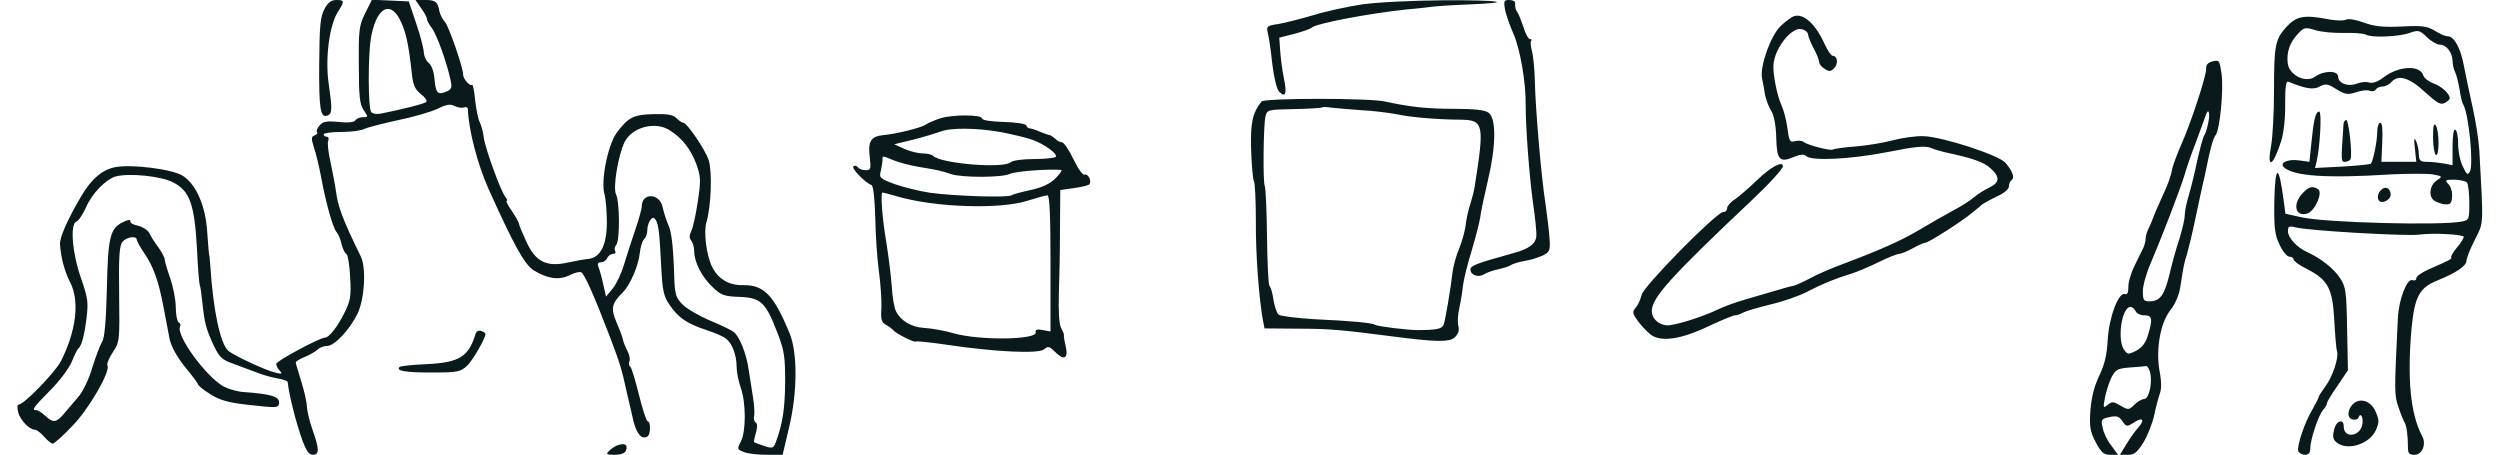
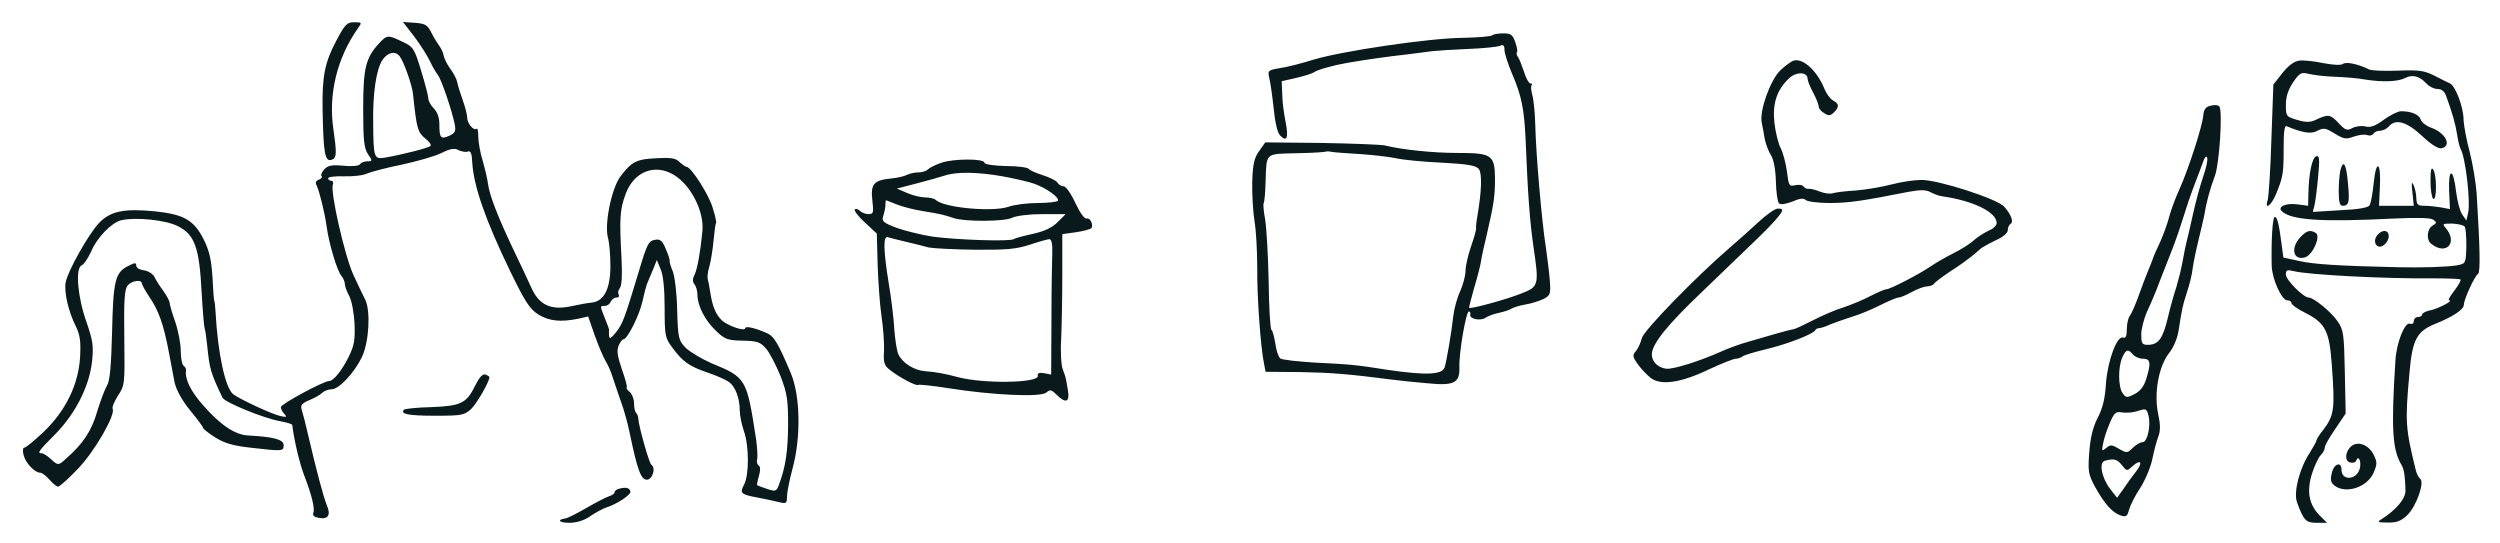
- <svg xmlns="http://www.w3.org/2000/svg" version="1.0" viewBox="0 0 896 163" preserveAspectRatio="xMidYMid meet">
-   <g transform="translate(0,163) scale(0.1,-0.1)" fill="#0a1a1c" stroke="none">
-     <path d="M1163 1598 c-15 -28 -18 -60 -19 -198 -1 -161 4 -194 30 -184 17 6 17 24 4 114 -13 90 2 206 32 256 26 40 25 44 -5 44 -17 0 -30 -9 -42 -32z M1309 1583 c-22 -44 -24 -61 -23 -184 0 -112 3 -142 17 -163 17 -25 17 -26 -2 -26 -11 0 -23 -5 -27 -11 -4 -7 -26 -10 -60 -6 -42 4 -56 2 -68 -12 -9 -10 -13 -21 -10 -24 4 -4 0 -9 -8 -12 -13 -5 -13 -11 -3 -43 7 -20 18 -66 25 -102 17 -94 42 -183 55 -200 7 -8 16 -28 19 -45 4 -16 12 -33 18 -36 5 -3 11 -41 13 -84 4 -67 1 -84 -22 -129 -24 -48 -54 -86 -68 -86 -19 0 -175 -84 -175 -94 0 -7 6 -18 13 -25 10 -11 7 -12 -14 -7 -34 7 -149 61 -170 78 -29 24 -55 145 -65 303 -2 22 -3 40 -4 40 -1 0 -4 36 -7 79 -5 96 -40 176 -88 206 -38 24 -182 42 -242 31 -46 -9 -85 -42 -120 -101 -51 -86 -80 -152 -78 -177 4 -50 17 -97 37 -136 34 -67 21 -174 -34 -282 -21 -40 -132 -155 -151 -155 -5 0 -6 -12 -2 -27 7 -28 40 -63 60 -63 6 0 21 -11 33 -25 12 -14 26 -25 31 -25 5 0 37 28 70 63 60 61 138 197 126 217 -3 5 5 26 19 47 25 37 25 42 23 209 -2 133 1 175 12 187 14 18 51 23 51 8 0 -4 12 -26 26 -47 34 -49 52 -100 70 -194 8 -41 18 -94 22 -116 6 -26 26 -63 55 -99 26 -31 47 -60 47 -63 0 -4 20 -20 44 -35 33 -21 65 -30 128 -37 114 -13 118 -13 118 9 0 20 -31 29 -127 36 -21 1 -52 10 -70 19 -64 34 -176 188 -157 217 2 4 0 10 -6 14 -5 3 -10 27 -10 53 0 26 -9 73 -20 105 -11 31 -20 62 -20 68 0 6 -10 25 -22 42 -13 17 -28 41 -33 52 -6 11 -24 22 -40 26 -17 3 -29 10 -28 16 2 7 -8 6 -26 -3 -47 -23 -54 -53 -58 -239 -3 -116 -8 -176 -17 -190 -7 -11 -23 -53 -35 -92 -12 -41 -34 -87 -50 -105 -15 -18 -38 -45 -51 -60 -28 -33 -39 -35 -68 -8 -12 11 -26 20 -32 20 -18 0 -11 9 50 71 34 34 68 80 77 102 9 23 20 44 23 47 12 9 22 45 30 109 7 57 5 73 -19 142 -32 90 -41 196 -17 205 8 3 23 26 35 52 20 48 72 101 107 110 48 12 160 1 203 -21 61 -30 78 -78 87 -239 3 -68 8 -126 10 -130 2 -3 6 -30 9 -60 8 -75 13 -96 40 -154 21 -45 30 -53 72 -68 26 -10 64 -24 83 -31 19 -8 52 -17 73 -21 20 -3 37 -9 38 -13 5 -47 29 -143 54 -213 13 -34 23 -48 36 -48 24 0 24 20 -1 90 -11 30 -19 67 -20 82 0 14 -9 55 -20 90 -11 34 -20 66 -20 69 0 4 15 13 33 20 17 7 38 19 45 26 7 7 22 13 34 13 27 0 82 59 110 117 25 54 31 163 11 204 -66 135 -82 179 -89 234 -3 22 -12 68 -19 102 -8 34 -12 69 -9 78 4 8 1 15 -5 15 -6 0 -11 4 -11 9 0 4 28 8 63 8 35 0 72 5 83 11 10 5 64 19 119 31 55 11 119 30 143 41 32 16 47 18 61 10 11 -5 26 -8 34 -5 7 3 14 0 14 -7 2 -72 34 -195 73 -283 90 -200 130 -274 163 -294 49 -30 90 -36 127 -18 17 9 36 14 43 11 11 -4 46 -82 104 -234 35 -92 42 -116 58 -190 8 -36 20 -86 26 -112 12 -45 30 -65 50 -52 11 7 12 54 0 54 -4 0 -18 43 -31 95 -13 53 -27 98 -31 101 -5 2 -6 11 -3 19 3 7 0 24 -7 37 -7 13 -14 30 -16 39 -1 9 -12 37 -23 63 -22 51 -18 68 22 108 27 27 56 95 61 141 2 21 9 43 15 49 7 7 12 21 12 33 0 26 17 52 26 42 13 -13 17 -38 23 -158 5 -105 9 -120 33 -155 31 -44 60 -64 133 -88 28 -9 58 -22 67 -30 22 -16 38 -59 38 -100 0 -19 7 -53 15 -76 19 -54 19 -157 0 -193 -14 -26 -13 -28 11 -37 14 -6 51 -10 82 -10 l57 0 23 98 c30 124 31 267 2 337 -56 137 -92 175 -168 173 -50 -1 -89 23 -110 66 -20 40 -31 126 -20 160 17 57 21 181 8 222 -13 39 -78 134 -91 134 -4 0 -15 7 -24 16 -12 13 -33 16 -82 15 -73 -2 -91 -11 -133 -67 -32 -45 -58 -175 -43 -222 4 -15 8 -59 8 -99 0 -81 -23 -126 -66 -131 -13 -1 -47 -7 -74 -13 -77 -17 -116 3 -149 76 -14 30 -26 59 -26 63 0 4 -11 24 -25 45 -14 20 -23 37 -19 37 3 0 2 6 -4 13 -17 20 -73 175 -78 213 -2 20 -9 44 -14 55 -6 10 -13 45 -17 79 -3 33 -8 58 -11 56 -7 -7 -32 21 -32 36 0 26 -51 172 -65 189 -9 9 -17 26 -20 38 -6 35 -14 41 -51 41 l-35 0 20 -29 c12 -16 21 -33 21 -39 0 -5 8 -20 18 -33 18 -24 54 -125 67 -187 6 -27 3 -33 -17 -41 -30 -12 -36 -5 -41 48 -2 25 -11 49 -21 56 -9 7 -16 23 -17 36 0 13 -12 60 -27 104 l-27 80 -66 3 -66 3 -24 -48z m122 -19 c22 -41 33 -87 44 -189 5 -49 11 -64 33 -82 15 -11 24 -24 20 -28 -6 -7 -87 -27 -162 -42 -17 -3 -31 -1 -36 6 -11 18 -11 198 -1 263 18 105 65 138 102 72z m971 -402 c45 -29 74 -68 94 -121 16 -45 16 -59 5 -133 -7 -46 -17 -93 -23 -105 -8 -16 -8 -26 -1 -35 6 -7 11 -24 11 -38 0 -39 27 -92 65 -128 31 -30 41 -34 97 -36 77 -3 94 -19 136 -128 25 -64 28 -86 28 -178 -1 -95 -9 -150 -34 -216 -8 -21 -12 -22 -42 -12 -18 6 -34 12 -35 13 -2 1 1 16 6 33 6 21 6 34 -1 38 -5 3 -8 14 -5 24 2 9 0 42 -5 71 -5 30 -11 70 -14 89 -8 63 -35 128 -57 142 -12 8 -52 27 -89 42 -36 16 -79 41 -93 56 -26 27 -27 35 -30 139 -3 70 -9 122 -19 143 -8 18 -17 47 -21 65 -10 51 -75 54 -75 3 0 -9 -11 -48 -24 -86 -13 -38 -31 -94 -40 -124 -9 -30 -27 -68 -40 -84 l-24 -29 -10 44 c-5 24 -13 52 -17 62 -5 12 -2 17 9 17 9 0 19 7 22 15 4 8 13 15 21 15 8 0 11 5 8 10 -4 6 -2 16 4 23 13 16 12 156 -1 180 -12 23 7 138 30 187 27 55 112 77 164 42z M4880 1614 c-52 -8 -131 -25 -175 -39 -44 -13 -100 -27 -123 -31 -41 -6 -44 -8 -38 -33 4 -14 11 -64 16 -111 6 -49 16 -91 25 -99 23 -23 28 -7 16 51 -6 29 -11 73 -13 98 l-3 45 55 14 c30 8 57 18 60 21 11 15 206 52 340 66 25 2 63 6 85 9 22 3 84 7 138 9 171 7 118 16 -89 15 -116 -1 -239 -7 -294 -15z M5394 1595 c4 -19 18 -59 31 -88 23 -53 44 -172 43 -252 0 -85 13 -254 26 -350 8 -55 14 -110 12 -123 -3 -27 -27 -44 -81 -59 -134 -37 -155 -45 -155 -59 0 -20 29 -30 49 -17 9 6 32 14 51 18 19 4 40 11 45 15 6 4 28 11 50 15 21 3 51 13 66 20 24 13 26 18 22 67 -2 29 -9 82 -14 118 -15 94 -36 341 -38 437 -1 45 -6 95 -11 112 -4 16 -6 32 -2 35 3 3 1 6 -5 6 -5 0 -16 19 -23 43 -8 23 -17 47 -21 52 -7 10 -9 16 -9 35 0 6 -10 10 -21 10 -19 0 -20 -4 -15 -35z M6430 1572 c-8 -2 -30 -18 -48 -35 -36 -35 -75 -144 -67 -187 3 -14 8 -41 11 -60 4 -19 14 -46 23 -59 9 -15 16 -50 17 -94 2 -80 12 -91 62 -70 24 10 38 11 45 4 19 -19 158 -12 292 14 99 20 136 23 155 15 14 -6 35 -12 48 -15 107 -23 142 -36 167 -59 34 -31 32 -51 -7 -69 -18 -9 -42 -24 -53 -34 -11 -10 -45 -32 -76 -48 -31 -17 -84 -47 -117 -67 -65 -39 -139 -72 -266 -120 -44 -16 -101 -40 -126 -54 -26 -14 -53 -26 -61 -28 -14 -2 -35 -9 -169 -48 -36 -10 -83 -27 -105 -38 -59 -28 -157 -58 -182 -56 -30 3 -53 25 -53 51 0 48 67 122 356 395 64 60 114 115 114 124 0 21 -43 -2 -90 -47 -31 -30 -68 -62 -83 -72 -15 -9 -27 -24 -27 -31 0 -8 -6 -14 -14 -14 -24 0 -284 -264 -292 -296 -4 -16 -13 -37 -21 -46 -13 -15 -13 -20 6 -47 12 -17 33 -39 47 -50 36 -28 108 -18 210 31 45 21 86 38 93 38 6 0 19 4 29 10 9 5 53 18 98 29 44 10 103 31 130 45 56 29 102 48 159 65 22 7 67 26 99 42 33 16 65 29 72 29 7 0 29 9 49 20 20 11 40 20 45 20 12 0 134 78 170 109 14 11 30 24 35 29 6 4 29 17 52 28 25 11 43 26 43 36 0 9 4 19 10 23 12 7 2 34 -23 62 -25 28 -229 94 -294 95 -26 1 -76 -6 -110 -15 -34 -9 -94 -19 -134 -22 -39 -3 -75 -8 -80 -11 -9 -5 -88 15 -105 27 -5 5 -19 6 -31 3 -18 -5 -21 0 -27 48 -4 29 -14 66 -22 83 -15 33 -30 108 -28 142 4 61 67 140 103 128 12 -3 21 -12 21 -18 0 -7 9 -29 20 -50 11 -20 20 -43 20 -50 0 -7 9 -18 20 -24 15 -10 22 -10 34 3 15 15 12 44 -6 44 -5 0 -18 19 -29 43 -32 71 -75 110 -109 99z M8195 1534 c-41 -45 -45 -65 -45 -234 0 -75 -5 -161 -10 -190 -17 -89 6 -79 36 15 9 30 15 84 14 133 0 64 3 83 12 79 61 -25 89 -30 112 -17 21 11 29 10 60 -10 31 -19 41 -20 69 -11 19 7 41 9 49 6 9 -4 19 -2 23 4 3 6 14 11 24 11 10 0 24 7 31 15 24 29 64 18 120 -34 44 -40 57 -48 72 -40 10 5 18 13 18 17 -1 17 -30 43 -58 53 -17 6 -34 19 -37 29 -12 38 -88 34 -142 -7 -20 -16 -39 -22 -51 -19 -11 4 -31 2 -46 -4 -31 -12 -66 2 -66 25 0 23 -51 23 -83 0 -34 -24 -94 6 -98 50 -4 40 8 73 37 104 21 23 26 24 62 13 22 -7 69 -11 104 -10 35 1 70 -2 77 -6 19 -12 118 -8 157 6 31 11 36 10 62 -15 15 -15 36 -27 46 -27 24 0 45 -28 46 -58 0 -13 4 -31 9 -40 5 -10 12 -38 16 -62 4 -25 9 -49 13 -54 20 -33 38 -216 24 -241 -7 -14 -12 -11 -25 18 -10 19 -17 55 -17 80 0 25 -4 49 -10 52 -6 4 -10 -19 -10 -61 l0 -66 -31 6 c-17 3 -44 6 -60 6 -25 0 -29 4 -30 28 0 15 -5 36 -10 47 -7 14 -8 7 -4 -27 l5 -48 -63 0 -62 0 3 70 c2 46 0 70 -7 70 -6 0 -11 -15 -11 -32 0 -35 -15 -106 -23 -115 -3 -2 -49 -7 -102 -10 l-98 -5 6 24 c12 53 19 178 9 178 -13 0 -20 -30 -28 -112 l-7 -68 -36 5 c-40 6 -72 -8 -56 -24 33 -32 152 -41 384 -26 63 3 131 3 150 0 36 -7 36 -7 14 -22 -25 -17 -30 -55 -10 -71 6 -5 23 -12 37 -14 21 -2 26 1 28 25 2 16 -3 36 -12 46 -15 16 -13 17 22 17 20 -1 40 -5 44 -11 4 -5 8 -38 8 -72 0 -59 -1 -62 -27 -67 -75 -15 -488 -4 -573 15 l-59 13 -6 45 c-18 137 -31 135 -34 -6 -1 -91 2 -115 19 -150 11 -24 27 -43 35 -43 8 0 15 -4 15 -10 0 -5 21 -21 48 -34 76 -39 92 -70 98 -184 3 -53 7 -103 10 -111 7 -22 -16 -92 -42 -126 -13 -18 -24 -35 -24 -38 0 -3 -10 -23 -22 -44 -28 -46 -57 -133 -51 -150 3 -7 14 -13 24 -13 13 0 19 7 19 23 0 31 29 118 46 138 8 8 14 19 14 24 0 5 17 33 38 63 l37 55 -3 148 c-2 134 -5 152 -25 182 -22 34 -69 71 -117 93 -38 17 -70 52 -70 76 0 17 4 19 28 13 45 -12 397 -32 442 -26 46 7 160 1 160 -8 0 -5 -11 -23 -25 -39 -13 -16 -22 -31 -20 -34 5 -5 -4 -10 -82 -44 -24 -11 -43 -24 -43 -31 0 -7 -6 -10 -14 -7 -19 7 -49 -69 -52 -136 -13 -264 -13 -276 2 -319 8 -24 18 -49 22 -55 7 -12 12 -45 12 -88 0 -23 4 -28 24 -28 27 0 43 38 27 67 -42 80 -54 204 -38 386 11 114 28 146 93 172 67 27 104 52 104 71 0 8 13 42 30 75 32 65 31 42 16 319 -2 36 -13 106 -24 155 -11 50 -25 116 -31 147 -11 63 -35 108 -58 108 -9 0 -30 9 -47 20 -27 16 -45 19 -118 15 -66 -3 -98 0 -136 14 -27 10 -55 15 -63 11 -8 -5 -34 -4 -59 0 -91 18 -119 13 -155 -26z M7930 1410 c-17 -4 -24 -13 -23 -25 2 -23 -55 -197 -91 -277 -14 -32 -27 -68 -30 -80 -6 -31 -14 -55 -39 -108 -11 -25 -25 -56 -30 -70 -5 -14 -13 -33 -18 -42 -5 -10 -9 -25 -9 -33 0 -8 -4 -23 -8 -33 -5 -9 -19 -38 -32 -65 -13 -26 -23 -61 -22 -77 0 -19 -4 -27 -12 -24 -23 9 -58 -85 -62 -165 -3 -54 -11 -87 -30 -127 -18 -37 -28 -77 -32 -124 -4 -60 -1 -76 19 -115 20 -37 29 -45 52 -45 l28 0 -24 33 c-14 17 -28 46 -31 64 -7 29 -5 32 24 38 26 6 35 3 47 -15 14 -20 16 -20 40 -5 32 22 42 11 16 -18 -11 -12 -30 -39 -42 -59 l-23 -38 29 0 c23 0 33 9 56 46 15 25 32 69 38 97 6 29 15 63 20 77 6 16 6 44 -1 79 -14 77 2 173 39 220 17 21 31 55 35 81 12 79 14 88 25 122 5 18 20 78 31 133 12 55 23 109 26 120 3 11 7 31 10 45 16 80 26 115 35 126 15 18 29 164 21 220 -7 47 -8 50 -32 44z m-15 -217 c-4 -21 -10 -42 -15 -48 -4 -5 -15 -46 -25 -90 -9 -44 -23 -101 -31 -127 -8 -26 -14 -58 -14 -71 0 -13 -9 -50 -19 -83 -11 -32 -27 -90 -36 -129 -18 -74 -34 -95 -72 -95 -20 0 -23 5 -23 37 0 20 13 66 29 102 37 86 106 265 121 316 6 22 24 74 40 115 15 41 31 83 34 93 10 32 18 17 11 -20z m-261 -678 c3 -8 17 -15 31 -15 29 0 31 -13 13 -72 -8 -27 -21 -44 -42 -55 -27 -14 -31 -14 -43 3 -26 36 -9 154 23 154 6 0 14 -7 18 -15z m52 -220 c9 -36 -4 -95 -21 -95 -8 0 -24 -9 -35 -20 -20 -20 -22 -20 -50 -4 -25 15 -31 16 -46 3 -16 -13 -17 -11 -10 25 4 21 14 53 23 72 15 30 21 33 67 37 28 2 54 4 58 5 4 1 10 -9 14 -23z M4521 1266 c-32 -41 -40 -76 -37 -173 2 -55 6 -105 10 -112 4 -6 7 -70 7 -142 -1 -119 11 -277 25 -355 l6 -31 121 -1 c107 0 156 -4 332 -27 160 -21 210 -22 229 -4 12 12 17 25 13 40 -4 13 -2 41 3 64 5 22 11 58 13 80 3 22 16 78 31 125 14 47 28 101 31 120 2 19 15 80 28 135 29 122 30 221 2 241 -13 10 -52 14 -125 14 -96 0 -159 7 -245 26 -55 13 -434 13 -444 0z m359 -31 c41 -2 96 -9 123 -14 51 -11 139 -19 230 -20 85 -1 88 -14 52 -241 -2 -14 -9 -41 -15 -60 -7 -19 -14 -53 -17 -75 -2 -22 -13 -60 -23 -85 -11 -25 -21 -63 -24 -85 -7 -62 -26 -172 -32 -189 -6 -15 -27 -19 -94 -19 -35 0 -143 13 -152 19 -10 7 -86 14 -218 20 -63 4 -120 11 -127 16 -7 5 -15 30 -19 54 -3 24 -10 46 -14 49 -4 2 -8 82 -9 177 -1 94 -5 176 -8 181 -7 12 -5 213 2 248 6 26 7 26 103 28 53 1 98 4 100 6 2 2 18 2 35 -1 18 -2 66 -6 107 -9z M3367 1205 c-20 -7 -43 -17 -50 -22 -13 -10 -104 -33 -149 -37 -46 -4 -58 -22 -51 -77 5 -45 4 -49 -15 -49 -11 0 -24 5 -27 10 -4 6 -11 8 -16 4 -10 -6 42 -59 64 -67 7 -2 12 -48 14 -118 1 -63 7 -149 13 -192 6 -44 10 -102 9 -130 -3 -41 0 -52 16 -61 11 -6 23 -15 26 -19 9 -12 76 -46 81 -41 3 2 54 -3 114 -12 169 -25 325 -33 346 -16 14 12 19 11 37 -7 34 -34 50 -28 41 16 -5 20 -8 39 -7 42 1 3 -4 15 -10 26 -7 12 -10 59 -8 120 2 55 4 162 4 237 l1 137 50 7 c28 4 53 10 55 14 8 13 -6 39 -18 34 -7 -2 -24 22 -40 56 -16 33 -34 60 -41 60 -7 0 -18 6 -24 13 -7 6 -16 12 -20 13 -4 0 -20 6 -35 12 -16 7 -32 12 -37 12 -5 0 -10 5 -12 11 -2 5 -37 11 -81 12 -43 1 -77 6 -77 12 0 15 -110 15 -153 0z m223 -49 c41 -8 91 -20 110 -27 44 -16 91 -50 84 -61 -3 -4 -38 -8 -78 -8 -39 0 -77 -5 -83 -11 -24 -24 -249 -6 -278 22 -5 5 -22 9 -37 9 -16 0 -45 7 -66 16 l-37 17 70 17 c39 10 81 23 95 28 35 15 132 14 220 -2z m-386 -101 c20 -8 62 -19 94 -24 62 -10 75 -13 111 -25 38 -13 184 -13 211 1 20 9 135 18 183 14 5 -1 -4 -14 -20 -30 -20 -20 -48 -33 -89 -42 -32 -7 -63 -15 -69 -19 -13 -9 -200 -3 -291 9 -39 6 -96 20 -127 31 -54 20 -57 23 -50 48 3 15 6 32 6 39 0 16 -3 16 41 -2z m12 -129 c137 -40 370 -47 468 -15 33 10 64 19 70 19 8 0 11 -75 11 -244 l0 -244 -28 5 c-20 4 -27 2 -25 -8 6 -27 -199 -30 -292 -4 -36 10 -78 18 -111 20 -43 3 -81 26 -97 58 -7 12 -14 54 -16 92 -3 39 -12 111 -20 160 -14 82 -21 175 -13 175 2 0 26 -6 53 -14z M8399 1183 c-9 -130 -9 -133 5 -133 8 0 17 4 20 9 8 13 -6 141 -15 141 -5 0 -10 -8 -10 -17z M8720 1138 c0 -31 5 -60 10 -63 13 -8 13 85 0 105 -7 11 -10 -1 -10 -42z M8252 937 c-37 -40 -25 -86 18 -72 27 9 56 75 38 87 -21 13 -33 9 -56 -15z M8530 945 c-7 -8 -10 -22 -6 -30 8 -21 49 -1 44 22 -4 23 -23 27 -38 8z M1704 432 c-25 -81 -58 -101 -173 -107 -51 -2 -96 -7 -99 -10 -14 -14 19 -20 113 -20 95 0 105 2 129 24 20 19 66 98 66 115 0 2 -7 7 -15 10 -10 3 -18 -1 -21 -12z M8438 186 c-24 -18 -29 -54 -7 -59 10 -3 20 0 22 7 8 21 19 -3 13 -28 -10 -42 -66 -47 -66 -5 0 31 -28 22 -35 -13 -6 -24 -3 -35 11 -45 39 -29 114 -5 138 43 13 29 14 37 1 67 -15 37 -51 52 -77 33z M2210 33 c-8 -4 -21 -12 -28 -20 -11 -11 -8 -13 21 -13 21 0 37 6 40 14 9 23 -4 30 -33 19z" />
+ <svg xmlns="http://www.w3.org/2000/svg" version="1.0" viewBox="0 0 899 195" preserveAspectRatio="xMidYMid meet">
+   <g transform="translate(0,195) scale(0.1,-0.1)" fill="#0a1a1c" stroke="none">
+     <path d="M1209 1803 c-41 -77 -51 -128 -49 -246 3 -160 8 -191 34 -181 17 6 17 24 5 109 -19 125 13 257 88 363 15 21 15 22 -14 22 -25 0 -33 -8 -64 -67z M1490 1818 c22 -29 47 -69 56 -88 9 -19 22 -42 29 -50 12 -16 49 -123 60 -176 5 -26 2 -32 -19 -42 -31 -14 -36 -8 -36 40 0 25 -7 45 -20 58 -11 11 -20 28 -20 37 0 9 -12 54 -26 100 -24 79 -28 85 -67 103 -52 25 -55 25 -84 -6 -48 -52 -57 -89 -57 -235 0 -112 3 -142 17 -163 17 -25 17 -26 -2 -26 -11 0 -23 -5 -26 -10 -4 -7 -28 -9 -60 -6 -42 4 -56 1 -69 -13 -9 -10 -13 -21 -10 -24 4 -4 0 -9 -9 -13 -12 -4 -14 -11 -8 -22 10 -21 29 -98 36 -149 8 -59 37 -156 52 -174 7 -8 13 -22 13 -30 0 -8 7 -27 16 -44 9 -17 17 -60 19 -100 2 -58 -1 -78 -22 -120 -24 -48 -54 -85 -69 -85 -20 0 -174 -83 -174 -94 0 -7 6 -18 13 -25 10 -11 7 -12 -15 -7 -32 7 -146 61 -169 78 -29 23 -56 147 -64 298 -1 19 -3 37 -5 40 -1 3 -4 41 -6 85 -4 60 -11 93 -31 133 -35 70 -71 91 -175 102 -112 11 -161 1 -202 -42 -38 -40 -113 -174 -120 -214 -6 -34 10 -105 37 -158 15 -32 18 -54 15 -110 -6 -99 -51 -192 -131 -269 -33 -31 -64 -57 -70 -57 -5 0 -6 -12 -2 -27 7 -28 40 -63 60 -63 6 0 21 -11 33 -25 12 -14 26 -25 31 -25 5 0 37 28 70 63 60 61 138 197 126 217 -3 5 6 26 19 47 25 37 25 42 23 209 -2 133 1 175 12 187 14 18 51 23 51 8 0 -4 12 -26 26 -47 34 -49 52 -100 70 -194 8 -41 18 -94 22 -116 6 -26 26 -63 55 -99 26 -31 47 -60 47 -63 0 -4 20 -20 44 -35 33 -21 65 -30 128 -37 114 -13 118 -13 118 9 0 21 -36 30 -127 35 -47 2 -100 37 -162 108 -44 49 -67 95 -62 125 1 6 -3 14 -9 18 -5 3 -10 27 -10 53 0 26 -9 73 -20 105 -11 31 -20 62 -20 68 0 6 -10 25 -22 42 -13 17 -28 41 -33 52 -6 11 -23 21 -38 23 -15 2 -27 9 -27 17 0 11 -5 11 -28 -1 -48 -23 -55 -53 -59 -239 -3 -120 -8 -176 -18 -191 -7 -11 -23 -53 -35 -92 -20 -70 -50 -116 -110 -169 -30 -28 -31 -28 -58 -3 -12 11 -26 20 -32 20 -17 0 -12 8 48 68 73 74 123 172 133 262 6 56 3 75 -20 142 -32 89 -41 195 -17 204 8 3 23 26 35 52 20 48 73 102 107 110 51 12 160 1 203 -21 61 -30 78 -77 86 -238 4 -68 9 -127 11 -131 2 -3 6 -30 9 -60 9 -87 12 -97 55 -188 8 -17 150 -75 209 -85 23 -4 41 -10 42 -13 7 -59 27 -140 43 -182 25 -64 39 -118 33 -133 -4 -10 2 -16 18 -19 35 -7 46 9 30 46 -12 30 -36 119 -68 256 -8 36 -18 74 -22 86 -5 17 0 23 27 35 18 7 39 19 46 26 7 7 22 13 34 13 27 0 82 59 110 117 25 54 31 163 12 204 -7 13 -26 54 -43 90 -31 67 -84 299 -74 325 3 8 0 14 -6 14 -6 0 -11 4 -11 9 0 5 26 8 58 7 31 -1 68 3 82 10 14 6 70 21 125 32 55 12 119 30 143 42 32 16 47 18 61 10 11 -5 26 -8 33 -5 10 4 15 -6 16 -37 5 -87 47 -208 137 -394 54 -111 70 -135 101 -155 39 -24 81 -28 144 -15 l35 8 24 -69 c13 -37 31 -78 38 -90 8 -12 21 -41 28 -65 8 -24 21 -63 30 -88 9 -25 23 -74 30 -110 27 -130 40 -165 61 -165 20 0 34 43 16 54 -8 6 -46 141 -47 168 0 6 -4 15 -8 19 -4 4 -7 20 -7 34 0 15 -7 33 -15 40 -9 7 -14 15 -11 17 2 3 -6 32 -18 66 -16 47 -19 67 -11 85 5 12 13 22 17 22 14 0 57 86 68 135 6 28 14 59 19 70 5 11 14 33 21 50 l12 30 14 -34 c9 -21 14 -70 14 -139 0 -98 2 -108 27 -141 38 -52 61 -68 128 -91 33 -11 68 -27 77 -34 22 -16 38 -58 38 -100 0 -19 7 -53 15 -76 19 -54 19 -157 1 -192 -17 -32 -13 -36 52 -48 26 -5 59 -12 75 -16 24 -6 27 -4 27 20 0 15 9 60 20 101 31 114 28 264 -7 345 -43 102 -59 130 -83 141 -41 19 -80 28 -80 19 0 -13 -60 7 -83 27 -23 21 -35 51 -43 102 -3 20 -7 41 -9 48 -2 6 0 27 6 45 5 18 12 60 15 93 3 33 7 62 9 63 2 2 -3 26 -12 54 -13 47 -78 148 -94 148 -4 0 -15 8 -25 17 -13 14 -31 17 -82 14 -73 -3 -91 -12 -132 -67 -32 -45 -58 -175 -43 -222 4 -15 8 -59 8 -99 0 -81 -23 -126 -66 -131 -13 -1 -47 -7 -74 -13 -74 -16 -117 4 -145 68 -12 26 -41 89 -65 138 -54 114 -85 193 -90 233 -2 17 -11 55 -19 83 -9 29 -16 68 -16 87 0 20 -3 33 -6 29 -10 -9 -34 19 -34 40 0 10 -7 38 -16 63 -9 25 -18 54 -20 65 -2 11 -13 32 -25 48 -11 15 -22 37 -24 49 -2 11 -10 26 -16 34 -6 8 -19 29 -28 47 -14 28 -22 32 -59 35 l-43 3 41 -53z m-53 -70 c15 -19 44 -102 48 -134 13 -126 17 -139 43 -161 15 -11 24 -24 20 -28 -7 -7 -105 -32 -165 -42 -38 -6 -40 0 -41 122 -2 110 11 195 33 229 19 28 46 34 62 14z m988 -428 c60 -37 107 -130 101 -200 -7 -74 -18 -136 -28 -157 -8 -16 -8 -26 -1 -35 6 -7 11 -24 11 -38 0 -39 27 -92 66 -129 32 -31 42 -35 96 -36 54 -1 64 -5 85 -29 13 -15 36 -60 52 -99 24 -63 27 -85 27 -177 -1 -95 -9 -150 -34 -216 -8 -21 -12 -22 -42 -12 -18 6 -34 12 -35 13 -2 1 1 16 6 33 6 21 6 34 -1 38 -5 3 -8 14 -5 23 2 9 0 41 -4 71 -34 220 -35 222 -161 274 -36 16 -78 41 -93 56 -25 26 -27 35 -30 136 -1 60 -9 123 -16 139 -7 17 -12 33 -11 37 1 4 -5 23 -14 43 -11 28 -20 36 -36 33 -26 -4 -30 -11 -62 -118 -50 -166 -57 -185 -81 -215 -24 -29 -26 -28 -25 10 0 3 -7 21 -15 41 -18 45 -18 44 0 44 9 0 18 7 21 15 4 8 13 15 21 15 8 0 11 5 8 10 -4 6 -2 17 4 24 7 9 9 46 6 107 -8 146 -6 175 15 232 30 81 106 110 175 67z M5366 1823 c-4 -4 -51 -8 -104 -9 -123 -1 -432 -47 -537 -78 -44 -14 -100 -28 -123 -31 -41 -7 -44 -9 -38 -34 4 -14 11 -64 16 -110 5 -52 14 -90 24 -99 24 -24 30 -7 19 50 -6 29 -12 74 -12 99 l-2 47 53 12 c29 7 58 16 63 20 11 9 73 26 120 34 76 13 149 23 220 31 28 4 66 8 85 11 19 2 78 6 130 8 52 2 103 7 113 11 13 6 17 2 17 -14 0 -12 13 -53 29 -90 33 -77 42 -125 47 -231 8 -200 15 -293 28 -385 21 -142 20 -146 -45 -171 -52 -21 -181 -56 -186 -51 -1 2 7 32 17 68 11 36 22 79 25 95 2 16 11 58 20 94 27 116 31 144 31 208 -1 85 -11 92 -135 92 -89 0 -202 12 -261 27 -14 3 -116 7 -228 9 l-202 2 -22 -31 c-18 -25 -23 -47 -25 -112 -1 -44 3 -107 8 -139 6 -33 10 -109 10 -170 -1 -102 12 -286 25 -347 l5 -26 126 -1 c110 -2 172 -7 328 -27 22 -3 78 -9 125 -13 99 -10 120 0 118 58 -2 51 24 200 34 200 4 0 7 -6 5 -12 -3 -16 40 -23 56 -10 7 5 28 13 47 17 19 4 40 11 45 15 6 4 28 11 50 15 21 3 51 13 66 20 24 13 26 18 22 67 -2 29 -9 82 -14 118 -15 94 -36 341 -38 437 -1 45 -6 95 -11 112 -4 16 -6 32 -2 35 3 3 1 6 -5 6 -5 0 -16 19 -23 43 -8 23 -17 47 -22 53 -4 6 -6 13 -3 16 3 3 0 19 -6 36 -9 27 -16 32 -43 32 -18 0 -36 -3 -40 -7z m-476 -427 c47 -3 105 -10 130 -15 25 -6 99 -13 165 -16 93 -5 123 -10 133 -23 12 -16 10 -79 -5 -167 -4 -22 -6 -43 -5 -47 1 -3 -7 -32 -18 -64 -11 -31 -20 -71 -20 -88 0 -17 -9 -50 -19 -73 -11 -23 -22 -63 -25 -90 -7 -63 -24 -160 -31 -184 -9 -27 -68 -29 -205 -9 -113 18 -135 20 -260 26 -63 4 -120 10 -126 15 -7 6 -15 30 -18 54 -4 25 -10 47 -14 49 -4 2 -9 82 -10 178 -2 95 -8 195 -13 222 -5 26 -7 51 -5 55 3 4 6 38 7 76 4 108 -4 101 112 104 56 1 103 4 105 6 2 1 11 1 20 -1 9 -2 55 -5 102 -8z M6450 1732 c-8 -2 -30 -18 -48 -35 -36 -35 -75 -144 -67 -187 3 -14 8 -41 11 -60 4 -19 14 -46 23 -59 9 -15 16 -50 17 -93 1 -39 6 -74 11 -79 6 -6 24 -3 48 6 27 12 41 13 48 6 6 -6 45 -11 87 -11 69 0 120 8 282 40 44 8 63 8 80 -1 13 -7 32 -14 43 -15 111 -16 195 -57 195 -96 0 -9 -13 -21 -28 -27 -15 -7 -39 -22 -53 -34 -13 -13 -47 -34 -75 -48 -28 -14 -64 -35 -80 -46 -39 -27 -146 -83 -160 -83 -6 0 -31 -11 -55 -23 -24 -13 -69 -32 -99 -42 -30 -9 -80 -31 -111 -47 -31 -16 -63 -31 -70 -32 -8 -1 -34 -8 -59 -15 -25 -7 -70 -20 -100 -29 -30 -8 -77 -25 -105 -38 -72 -32 -166 -62 -192 -60 -30 3 -53 25 -53 51 0 38 55 106 182 227 204 196 232 222 261 255 32 37 33 43 10 43 -10 0 -41 -22 -69 -48 -28 -26 -74 -67 -103 -92 -122 -105 -310 -298 -317 -326 -4 -16 -13 -37 -21 -46 -13 -15 -13 -20 6 -47 12 -17 33 -39 47 -50 36 -28 108 -18 210 31 45 21 88 38 96 38 8 0 18 4 24 8 5 5 43 16 84 26 76 18 172 55 178 69 2 4 8 7 14 7 5 0 24 6 41 14 18 7 52 19 77 27 25 7 70 26 100 41 30 15 60 28 67 28 7 0 28 9 48 20 20 11 44 20 55 20 10 0 22 5 25 10 4 6 30 25 58 44 29 18 63 43 77 54 14 12 30 25 35 30 6 4 29 17 52 28 25 11 43 26 43 36 0 9 4 19 10 23 12 7 2 34 -23 62 -25 28 -236 96 -297 96 -25 0 -73 -7 -107 -16 -34 -9 -92 -19 -129 -22 -37 -2 -75 -7 -84 -10 -10 -3 -30 0 -46 6 -16 7 -34 11 -41 10 -6 -1 -14 3 -18 9 -3 5 -17 7 -29 4 -22 -5 -24 -2 -30 48 -4 30 -14 68 -22 84 -9 16 -19 57 -23 91 -8 70 8 119 52 161 26 25 67 24 67 -1 0 -7 9 -29 20 -50 11 -20 20 -43 20 -50 0 -7 9 -18 20 -24 15 -10 22 -10 35 3 20 20 19 31 -4 43 -10 6 -24 25 -31 43 -26 64 -77 110 -110 100z M8268 1732 c-18 -2 -39 -18 -60 -44 l-33 -42 -7 -195 c-3 -108 -10 -206 -13 -218 -13 -41 12 -24 30 20 25 61 27 74 27 165 0 59 3 82 11 78 58 -24 88 -29 111 -16 21 11 29 10 61 -10 33 -20 41 -22 70 -11 18 6 39 9 48 5 8 -3 18 -1 22 5 3 6 14 11 24 11 10 0 24 7 31 15 24 29 64 18 120 -34 35 -33 59 -47 71 -44 37 10 12 56 -39 74 -17 6 -34 19 -37 29 -6 18 -33 30 -71 30 -11 0 -39 -14 -61 -30 -31 -23 -48 -29 -66 -25 -14 4 -35 1 -47 -5 -20 -11 -26 -9 -52 19 -29 31 -37 31 -85 8 -17 -7 -34 -7 -63 2 -38 11 -40 13 -40 54 0 29 8 54 26 81 24 35 29 37 58 30 17 -4 58 -9 91 -10 33 -1 83 -5 110 -10 63 -10 119 -8 145 6 25 13 51 6 75 -20 10 -11 28 -20 40 -20 16 0 26 -9 32 -27 22 -60 33 -100 39 -138 3 -22 9 -44 12 -50 18 -29 37 -193 27 -232 l-6 -26 -15 22 c-8 11 -18 49 -22 83 -10 85 -28 86 -25 2 l3 -66 -31 6 c-18 3 -44 6 -60 6 -25 0 -29 4 -30 28 0 15 -5 36 -10 47 -7 14 -8 7 -4 -27 l5 -48 -63 0 -62 0 3 66 c5 91 -13 105 -22 17 -4 -37 -10 -74 -15 -81 -5 -9 -40 -15 -106 -18 l-98 -6 6 24 c3 13 9 58 13 102 6 65 5 78 -7 74 -15 -5 -27 -64 -28 -136 l-1 -42 -37 5 c-42 6 -74 -8 -58 -24 33 -33 144 -40 400 -27 86 4 135 3 145 -4 13 -9 13 -12 -2 -21 -21 -12 -24 -52 -5 -66 54 -43 97 5 51 58 -12 14 -10 15 24 15 20 -1 40 -5 45 -11 4 -5 6 -38 6 -72 -2 -60 -2 -61 -33 -67 -33 -6 -130 -9 -211 -7 -223 5 -304 11 -355 22 l-59 13 -6 45 c-10 77 -16 101 -25 101 -8 0 -13 -86 -11 -175 1 -48 36 -125 56 -125 8 0 15 -4 15 -10 0 -5 21 -21 48 -34 74 -38 88 -64 97 -186 12 -161 9 -183 -30 -235 -14 -17 -25 -35 -25 -39 0 -3 -11 -23 -24 -44 -37 -56 -59 -142 -46 -178 24 -66 32 -74 71 -74 l37 0 -28 28 c-38 39 -46 88 -25 152 9 27 23 57 31 64 8 8 14 20 14 27 0 7 17 37 38 67 l37 55 -3 149 c-3 138 -4 151 -27 184 -22 32 -85 84 -103 84 -19 0 -82 64 -82 82 0 17 4 19 28 13 51 -13 327 -28 512 -26 46 0 86 -2 88 -4 3 -2 -7 -20 -22 -40 -15 -19 -24 -35 -19 -35 18 0 -35 -28 -64 -35 -18 -3 -33 -11 -33 -16 0 -5 -7 -9 -15 -9 -8 0 -15 -7 -15 -15 0 -8 -6 -12 -14 -9 -18 7 -48 -67 -52 -131 -16 -251 -11 -323 23 -379 8 -12 13 -49 13 -91 0 -29 -33 -68 -86 -102 -17 -10 -14 -12 22 -12 32 -1 48 5 71 27 32 31 63 119 46 130 -5 4 -13 18 -16 32 -37 151 -39 172 -22 355 10 114 27 144 91 170 65 26 104 52 104 69 0 19 39 104 51 111 9 6 7 94 -5 290 -3 39 -14 106 -25 149 -12 44 -21 95 -22 115 0 45 -29 122 -49 131 -8 4 -34 16 -56 28 -36 18 -55 21 -130 18 -48 -2 -95 0 -104 4 -40 20 -84 29 -95 20 -7 -5 -33 -4 -70 3 -33 7 -72 11 -87 9z M7950 1570 c-18 -4 -25 -13 -27 -35 -3 -38 -53 -193 -86 -266 -14 -31 -31 -76 -37 -100 -6 -24 -21 -64 -32 -89 -12 -25 -25 -54 -28 -65 -4 -11 -12 -31 -18 -45 -6 -14 -20 -52 -32 -85 -12 -33 -26 -65 -32 -72 -5 -7 -10 -28 -10 -47 0 -24 -4 -33 -13 -30 -22 9 -56 -83 -62 -165 -3 -54 -12 -90 -30 -124 -17 -33 -26 -71 -30 -123 -5 -68 -4 -79 21 -125 33 -60 63 -94 93 -103 19 -6 23 -2 29 21 4 15 22 51 40 78 18 28 38 75 44 105 6 30 16 67 22 82 7 19 7 42 -1 78 -16 74 1 171 38 219 17 21 31 55 35 81 13 82 14 89 30 138 9 27 19 66 21 88 3 21 12 65 20 97 8 32 17 73 21 90 8 50 21 98 39 145 16 44 28 231 16 249 -3 5 -17 7 -31 3z m-28 -257 c-11 -32 -27 -92 -36 -133 -9 -41 -19 -84 -22 -95 -3 -11 -10 -44 -15 -73 -5 -29 -16 -71 -23 -95 -8 -23 -22 -73 -31 -112 -18 -74 -34 -95 -72 -95 -20 0 -23 5 -23 38 0 20 10 57 21 82 12 25 32 72 44 105 13 33 33 85 45 115 12 30 30 82 40 115 10 33 29 89 43 125 14 36 28 74 32 85 5 12 9 15 12 8 3 -7 -4 -39 -15 -70z m-252 -638 c7 -8 23 -15 36 -15 27 0 30 -14 12 -72 -8 -27 -21 -44 -42 -55 -27 -14 -31 -14 -43 3 -16 22 -17 94 -1 129 13 29 21 31 38 10z m56 -220 c9 -36 -4 -95 -21 -95 -8 0 -24 -9 -35 -20 -20 -20 -22 -20 -50 -4 -25 15 -31 16 -46 3 -16 -13 -17 -11 -11 17 3 18 14 50 24 73 15 36 22 42 43 38 14 -2 36 -1 50 3 38 12 39 12 46 -15z m-96 -177 c18 -23 18 -23 39 -4 30 27 38 12 11 -21 -12 -15 -32 -43 -44 -61 l-23 -32 -25 32 c-31 41 -41 95 -19 101 33 9 43 6 61 -15z M3386 1365 c-21 -7 -43 -18 -49 -24 -6 -6 -22 -11 -35 -11 -13 0 -31 -4 -41 -9 -9 -5 -36 -11 -58 -13 -61 -6 -73 -20 -66 -79 5 -44 4 -49 -14 -49 -10 0 -24 5 -31 12 -6 6 -15 9 -18 5 -4 -4 12 -25 36 -47 l43 -40 3 -112 c2 -62 8 -145 14 -186 6 -40 10 -95 9 -123 -3 -44 1 -54 22 -70 33 -26 95 -59 101 -53 3 2 52 -3 109 -12 157 -25 330 -33 351 -16 14 12 19 11 37 -7 34 -34 49 -27 41 17 -8 48 -7 43 -18 73 -6 14 -9 64 -6 110 2 46 4 150 4 231 l0 146 50 7 c27 4 52 11 55 15 8 13 -6 39 -18 34 -7 -2 -24 22 -40 56 -15 33 -34 60 -42 60 -8 0 -18 6 -22 13 -4 7 -28 19 -53 27 -25 8 -48 18 -51 23 -4 5 -41 10 -83 10 -43 1 -76 6 -76 12 0 15 -110 15 -154 0z m219 -49 c44 -8 96 -20 115 -27 44 -16 91 -50 84 -61 -3 -4 -35 -8 -72 -8 -37 0 -85 -6 -107 -14 -58 -19 -231 -3 -260 25 -5 5 -22 9 -37 9 -16 0 -45 7 -66 16 l-37 16 70 18 c39 10 84 23 100 28 43 15 118 14 210 -2z m-381 -101 c20 -8 62 -19 94 -24 62 -10 75 -13 111 -25 40 -14 184 -13 211 1 14 7 61 13 108 13 l84 0 -29 -29 c-20 -20 -48 -33 -89 -42 -32 -7 -63 -15 -69 -19 -13 -9 -200 -3 -291 9 -39 6 -96 20 -128 31 -50 19 -56 24 -50 43 4 12 8 30 8 40 0 9 1 17 2 17 1 0 18 -7 38 -15z m36 -135 c30 -7 66 -16 80 -20 14 -3 88 -7 164 -8 114 -1 150 2 199 18 33 11 65 20 71 20 7 0 11 -18 10 -47 -1 -27 -3 -136 -3 -244 l-1 -196 -25 5 c-18 3 -25 0 -23 -9 6 -27 -199 -30 -292 -4 -36 10 -78 18 -112 20 -40 3 -81 28 -97 60 -6 11 -12 52 -15 90 -2 39 -11 113 -20 165 -19 118 -21 174 -3 167 6 -2 37 -10 67 -17z M8416 1338 c-3 -13 -6 -47 -6 -75 0 -40 4 -53 14 -53 23 0 26 13 19 84 -6 67 -16 84 -27 44z M8740 1298 c0 -31 5 -60 10 -63 13 -8 13 85 0 105 -7 11 -10 -1 -10 -42z M8272 1097 c-37 -40 -25 -86 18 -72 27 9 56 75 38 87 -21 13 -33 9 -56 -15z M8552 1108 c-15 -15 -15 -35 -2 -43 15 -9 40 14 40 36 0 21 -20 25 -38 7z M1709 564 c-31 -64 -51 -74 -158 -78 -50 -1 -94 -6 -98 -9 -15 -16 15 -22 112 -22 95 0 105 2 129 24 20 19 66 98 66 115 0 2 -6 6 -14 9 -10 4 -22 -9 -37 -39z M8456 346 c-23 -19 -26 -54 -5 -59 10 -3 20 0 22 7 8 21 19 -3 13 -28 -10 -42 -66 -47 -66 -5 0 31 -28 22 -35 -13 -6 -24 -3 -35 11 -45 41 -30 116 -5 139 46 14 33 14 39 0 67 -17 34 -56 49 -79 30z M2228 193 c-10 -2 -18 -8 -18 -13 0 -5 -10 -12 -21 -15 -12 -4 -48 -23 -81 -42 -33 -19 -66 -36 -74 -37 -33 -5 -24 -16 13 -16 26 0 53 8 76 24 19 13 45 27 57 31 39 12 91 47 87 58 -4 13 -16 16 -39 10z" />
  </g>
</svg>
